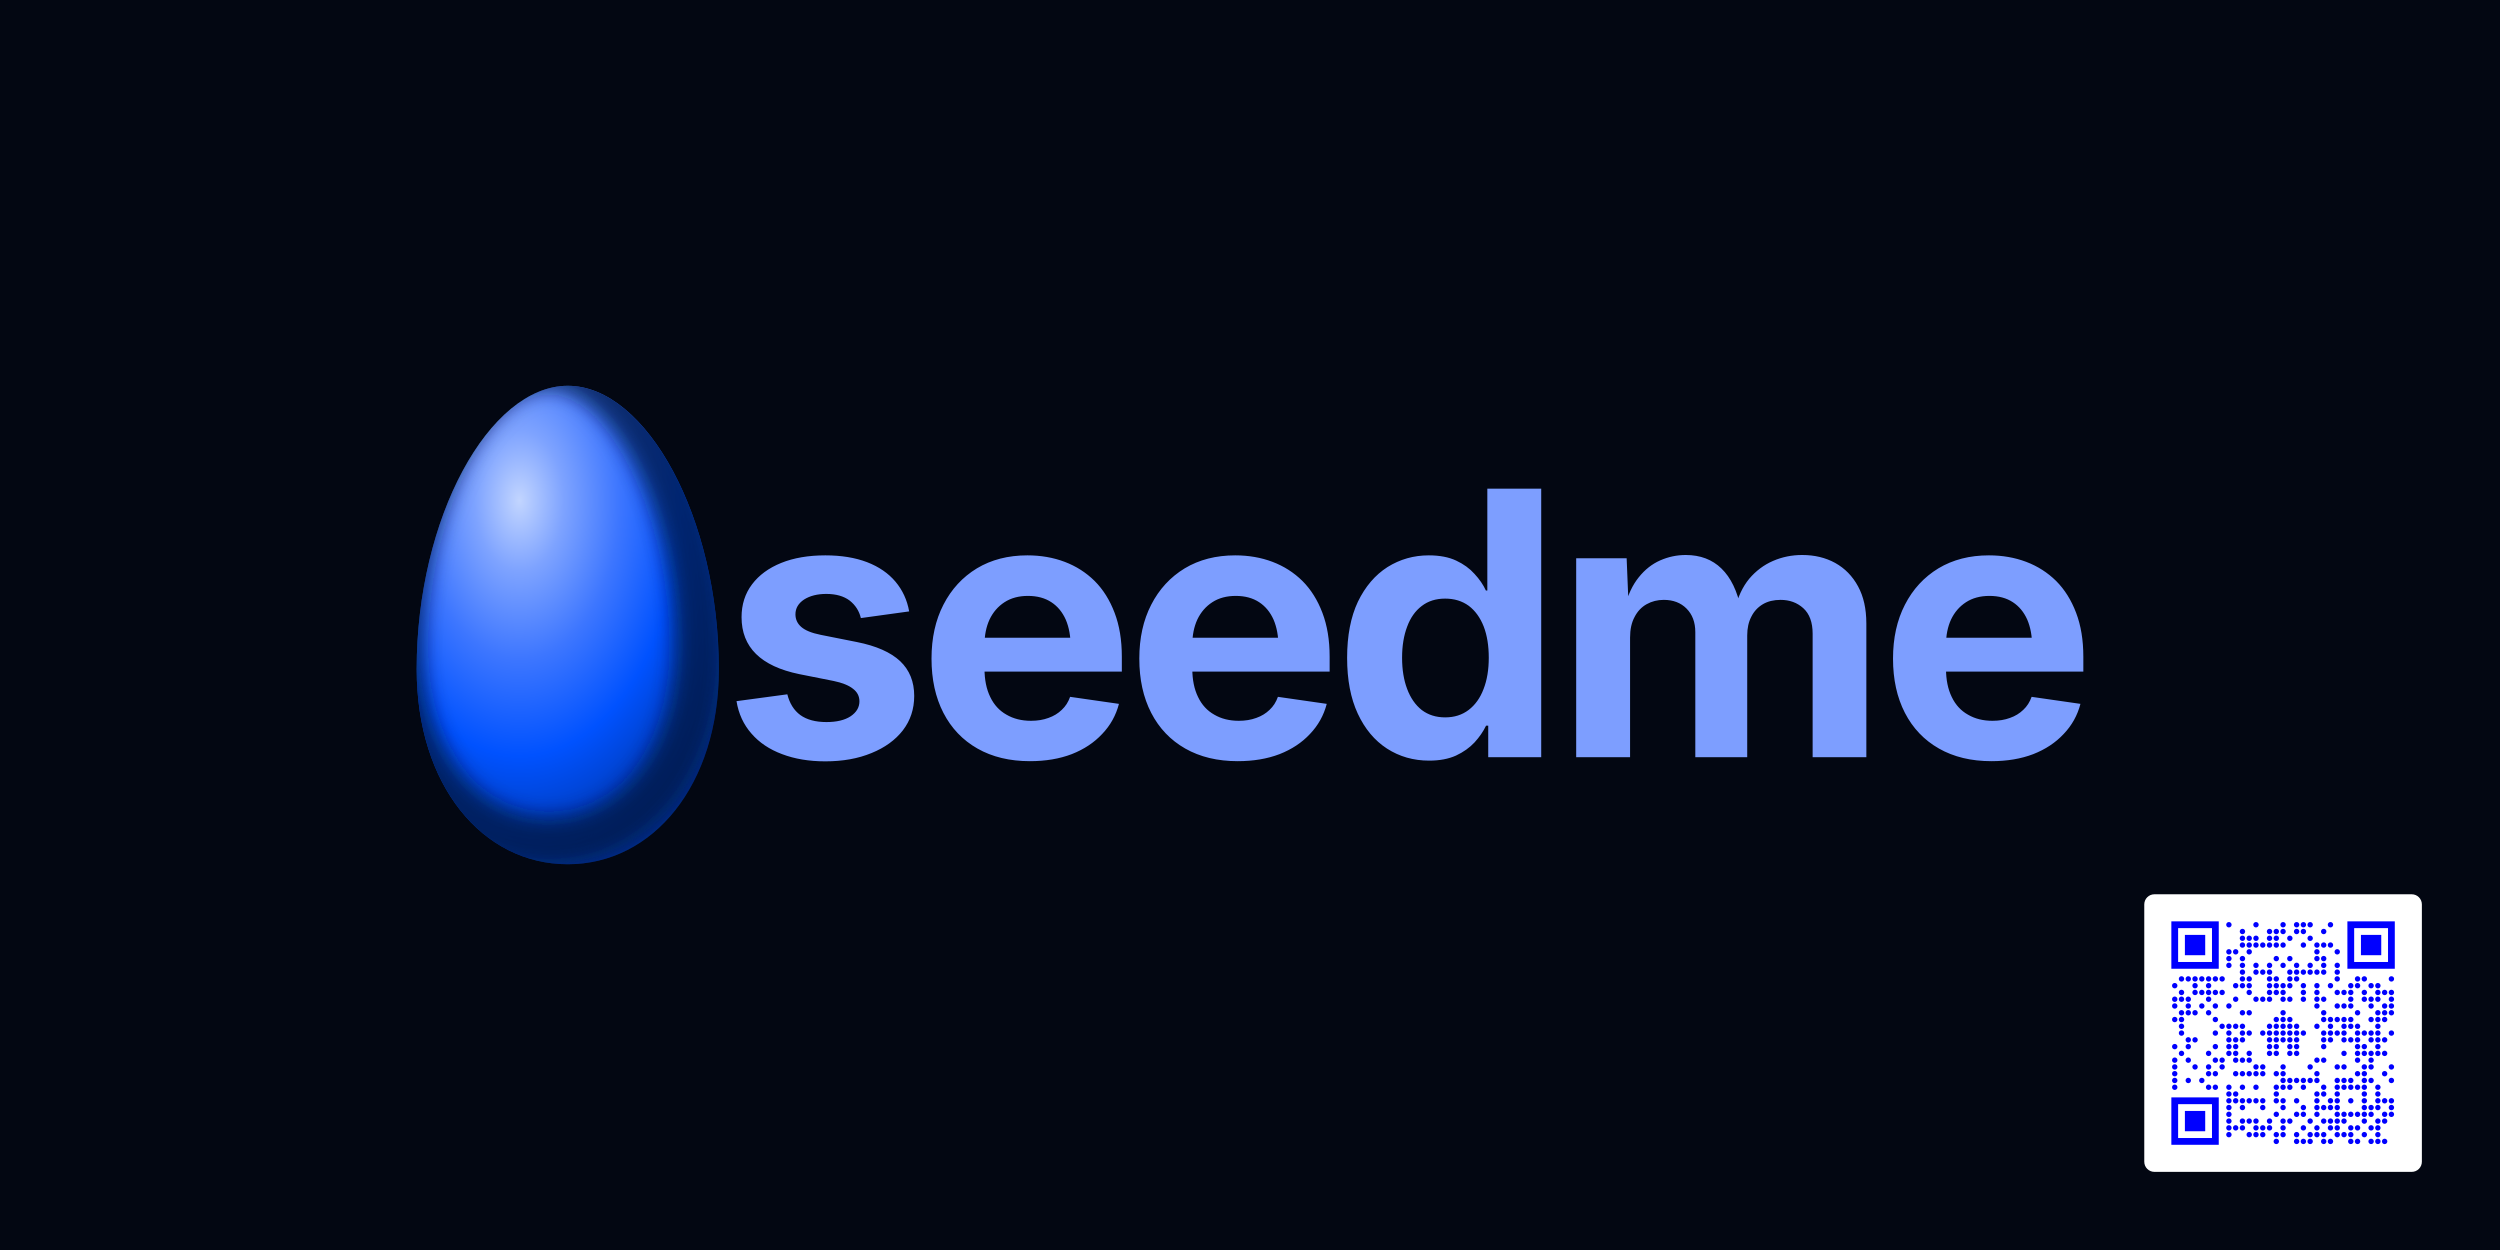
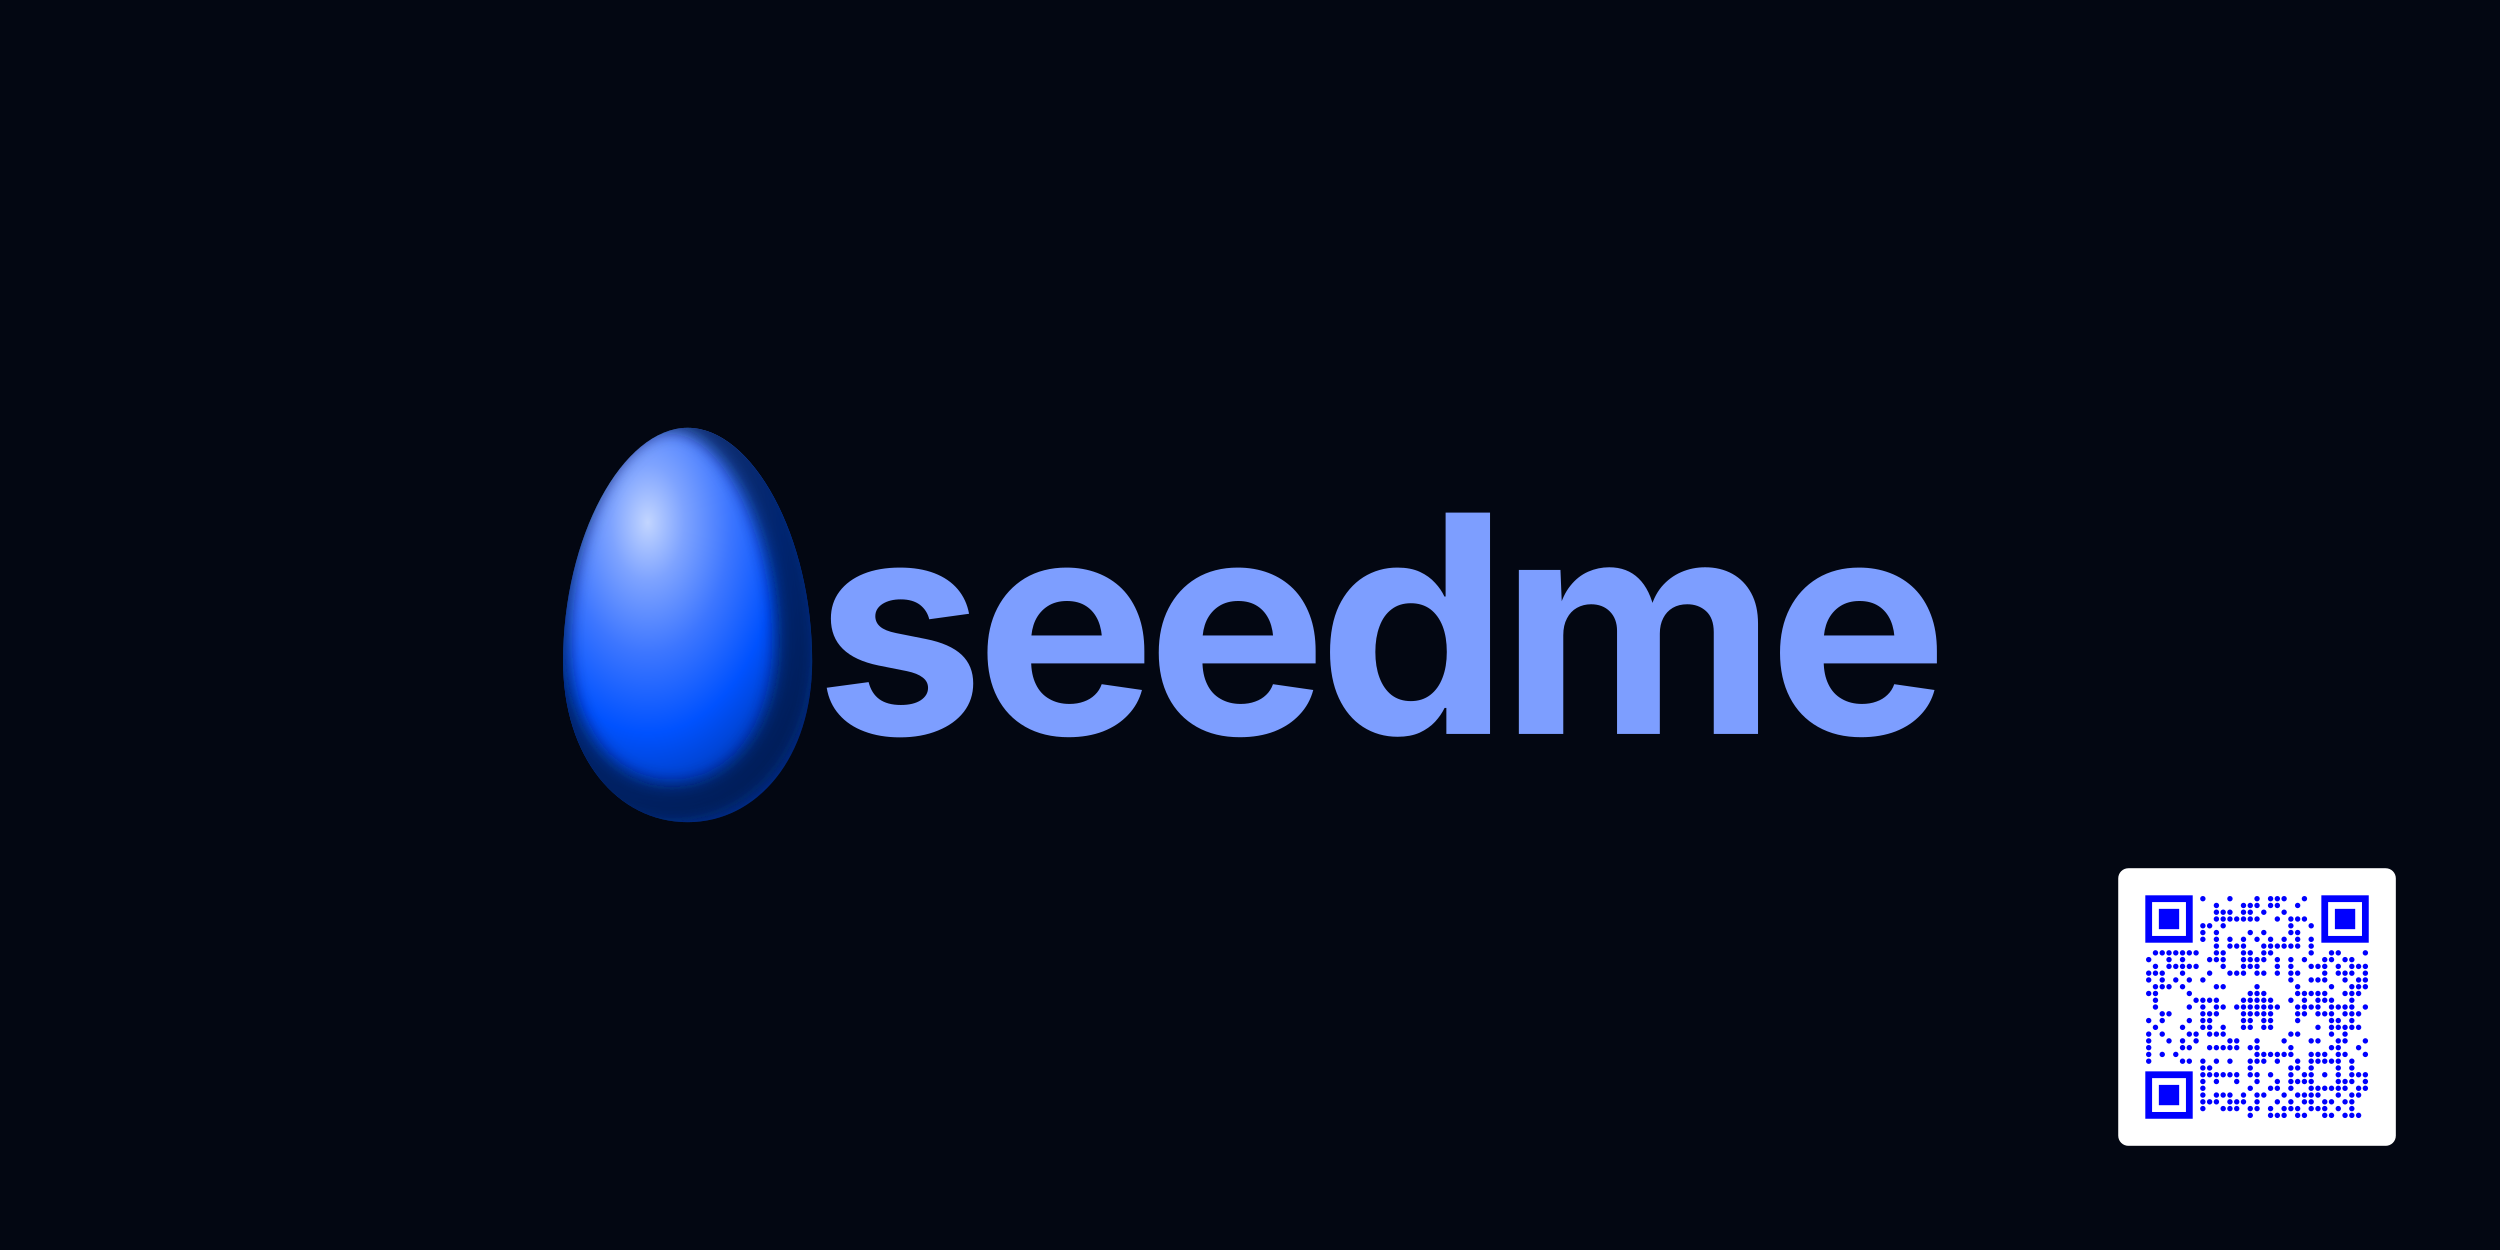
<svg xmlns="http://www.w3.org/2000/svg" viewBox="0 0 96 48" width="96in" height="48in">
-   <rect width="96" height="48" fill="#030712" />
-   <svg x="11.855" y="14.054" width="19.893" height="19.893" viewBox="0 0 100 100">
+   <rect x="0" y="0" width="96" height="48" fill="#030712" />
+   <svg x="18.206" y="15.801" width="16.397" height="16.397" viewBox="0 0 100 100">
    <defs>
      <radialGradient id="seed-shell" cx="0.34" cy="0.24" r="0.92">
        <stop offset="0" stop-color="#c2d5ff" />
        <stop offset="0.16" stop-color="#7ea3ff" />
        <stop offset="0.36" stop-color="#3d76ff" />
        <stop offset="0.58" stop-color="#0052ff" />
        <stop offset="0.82" stop-color="#0037ad" />
        <stop offset="1" stop-color="#001e6b" />
      </radialGradient>
      <filter id="seed-blur" x="-40%" y="-40%" width="180%" height="180%">
        <feGaussianBlur stdDeviation="3" />
      </filter>
      <clipPath id="seed-clip">
        <path d="M50 3 C75 3 98 45 98 93 C98 130 77 155 50 155 C23 155 2 130 2 93 C2 45 25 3 50 3 Z" transform="translate(50 50) scale(0.6076) translate(-50 -79)" />
      </clipPath>
    </defs>
    <path d="M50 3 C75 3 98 45 98 93 C98 130 77 155 50 155 C23 155 2 130 2 93 C2 45 25 3 50 3 Z" fill="url(#seed-shell)" transform="translate(50 50) scale(0.6076) translate(-50 -79)" />
    <g clip-path="url(#seed-clip)">
      <path d="M50 3 C75 3 98 45 98 93 C98 130 77 155 50 155 C23 155 2 130 2 93 C2 45 25 3 50 3 Z" transform="translate(50 50) scale(0.6076) translate(-50 -79) translate(-6 -7)" fill="none" stroke="#00123f" stroke-width="16" opacity="0.75" filter="url(#seed-blur)" />
    </g>
  </svg>
-   <svg x="28.282" y="18.765" width="51.718" height="10.471" viewBox="0 0 7473 1513">
+   <svg x="31.746" y="19.684" width="42.631" height="8.631" viewBox="0 0 7473 1513">
    <path d="m493 1513q-135 0-240-40q-105-39-170-114q-66-75-83-180l282-38q19 76 72 115q54 39 145 39q85 0 134-32q49-33 49-83q0-43-36-70q-35-28-107-43l-191-38q-160-33-240-112q-80-79-80-204q0-105 58-182q58-77 162-119q104-42 245-42q133 0 232 38q98 38 157 108q59 70 76 165l-268 37q-14-59-62-97q-49-37-130-37q-74 0-123 31q-48 32-48 82q0 42 32 70q33 29 108 44l201 40q161 32 240 106q78 74 78 193q0 109-63 191q-63 81-174 126q-111 46-256 46zm1135-1q-168 0-291-70q-123-70-189-198q-66-128-66-301q0-171 66-299q66-129 186-202q120-72 280-72q112 0 207 36q95 36 166 106q71 71 111 177q40 105 40 243v83h-937v-188h791l-138 49q0-86-27-149q-28-63-80-97q-53-35-130-35q-76 0-130 35q-54 35-83 96q-28 61-28 140v132q0 93 32 158q31 65 90 98q58 34 136 34q54 0 97-16q43-15 74-45q31-29 46-72l271 39q-25 96-93 167q-67 72-169 112q-102 39-232 39zm1153 0q-168 0-291-70q-123-70-189-198q-66-128-66-301q0-171 66-299q66-129 186-202q120-72 280-72q112 0 207 36q95 36 166 106q71 71 111 177q40 105 40 243v83h-937v-188h791l-138 49q0-86-27-149q-28-63-80-97q-53-35-130-35q-76 0-130 35q-54 35-83 96q-28 61-28 140v132q0 93 32 158q31 65 90 98q58 34 136 34q54 0 97-16q43-15 74-45q31-29 46-72l271 39q-25 96-93 167q-67 72-169 112q-102 39-232 39zm1062-3q-130 0-234-67q-103-67-162-194q-59-127-59-309q0-185 60-312q61-126 164-192q104-65 229-65q90 0 152 29q62 29 102 74q41 44 63 92h8v-565h299v1490h-294v-175h-12q-23 48-64 93q-41 44-103 73q-62 28-149 28zm89-240q76 0 130-41q55-42 83-116q29-74 29-174q0-100-28-173q-29-74-83-115q-55-40-131-40q-77 0-130 41q-54 41-81 115q-28 74-28 172q0 99 28 173q28 75 81 117q54 41 130 41zm727 221v-1104h280l11 269h-21q26-100 77-163q51-64 119-94q68-30 142-30q121 0 198 75q78 75 109 226h-34q24-102 79-169q56-66 132-99q76-33 162-33q103 0 183 44q81 45 127 130q46 84 46 206v742h-298v-685q0-95-52-142q-51-46-126-46q-57 0-98 24q-42 25-64 69q-23 44-23 104v676h-288v-694q0-82-49-131q-48-48-126-48q-52 0-95 24q-43 24-67 71q-25 46-25 114v664zm2304 22q-168 0-291-70q-123-70-189-198q-66-128-66-301q0-171 66-299q66-129 186-202q120-72 280-72q112 0 207 36q95 36 166 106q71 71 111 177q40 105 40 243v83h-937v-188h791l-138 49q0-86-27-149q-28-63-80-97q-53-35-130-35q-76 0-130 35q-54 35-83 96q-28 61-28 140v132q0 93 32 158q31 65 90 98q58 34 136 34q54 0 97-16q43-15 74-45q31-29 46-72l271 39q-25 96-93 167q-67 72-169 112q-102 39-232 39z" fill="#7d9eff" />
  </svg>
-   <svg x="82.34" y="34.34" width="10.66" height="10.66" viewBox="0 0 410 410">
+   <svg x="81.34" y="33.34" width="10.66" height="10.66" viewBox="0 0 410 410">
    <rect width="410" height="410" rx="15" fill="#FFFFFF" />
    <g fill="#0000FF">
      <rect x="40" y="40" width="70" height="70" />
      <rect x="50" y="50" width="50" height="50" fill="#FFFFFF" />
      <rect x="60" y="60" width="30" height="30" />
      <rect x="300" y="40" width="70" height="70" />
      <rect x="310" y="50" width="50" height="50" fill="#FFFFFF" />
      <rect x="320" y="60" width="30" height="30" />
      <rect x="40" y="300" width="70" height="70" />
      <rect x="50" y="310" width="50" height="50" fill="#FFFFFF" />
      <rect x="60" y="320" width="30" height="30" />
      <circle cx="125" cy="45" r="4" />
      <circle cx="165" cy="45" r="4" />
      <circle cx="205" cy="45" r="4" />
      <circle cx="225" cy="45" r="4" />
      <circle cx="235" cy="45" r="4" />
      <circle cx="245" cy="45" r="4" />
      <circle cx="275" cy="45" r="4" />
      <circle cx="145" cy="55" r="4" />
      <circle cx="185" cy="55" r="4" />
      <circle cx="195" cy="55" r="4" />
      <circle cx="205" cy="55" r="4" />
      <circle cx="225" cy="55" r="4" />
      <circle cx="235" cy="55" r="4" />
      <circle cx="265" cy="55" r="4" />
      <circle cx="145" cy="65" r="4" />
      <circle cx="155" cy="65" r="4" />
      <circle cx="165" cy="65" r="4" />
      <circle cx="185" cy="65" r="4" />
      <circle cx="195" cy="65" r="4" />
      <circle cx="215" cy="65" r="4" />
      <circle cx="245" cy="65" r="4" />
      <circle cx="145" cy="75" r="4" />
      <circle cx="155" cy="75" r="4" />
      <circle cx="165" cy="75" r="4" />
      <circle cx="175" cy="75" r="4" />
      <circle cx="185" cy="75" r="4" />
      <circle cx="195" cy="75" r="4" />
      <circle cx="205" cy="75" r="4" />
      <circle cx="235" cy="75" r="4" />
      <circle cx="255" cy="75" r="4" />
      <circle cx="265" cy="75" r="4" />
      <circle cx="275" cy="75" r="4" />
      <circle cx="125" cy="85" r="4" />
      <circle cx="135" cy="85" r="4" />
      <circle cx="155" cy="85" r="4" />
      <circle cx="255" cy="85" r="4" />
      <circle cx="285" cy="85" r="4" />
      <circle cx="125" cy="95" r="4" />
      <circle cx="145" cy="95" r="4" />
      <circle cx="195" cy="95" r="4" />
      <circle cx="215" cy="95" r="4" />
      <circle cx="255" cy="95" r="4" />
      <circle cx="265" cy="95" r="4" />
      <circle cx="125" cy="105" r="4" />
      <circle cx="145" cy="105" r="4" />
      <circle cx="165" cy="105" r="4" />
      <circle cx="185" cy="105" r="4" />
      <circle cx="205" cy="105" r="4" />
      <circle cx="225" cy="105" r="4" />
      <circle cx="245" cy="105" r="4" />
      <circle cx="265" cy="105" r="4" />
      <circle cx="285" cy="105" r="4" />
      <circle cx="145" cy="115" r="4" />
      <circle cx="165" cy="115" r="4" />
      <circle cx="175" cy="115" r="4" />
      <circle cx="185" cy="115" r="4" />
      <circle cx="215" cy="115" r="4" />
      <circle cx="225" cy="115" r="4" />
      <circle cx="235" cy="115" r="4" />
      <circle cx="245" cy="115" r="4" />
      <circle cx="255" cy="115" r="4" />
      <circle cx="265" cy="115" r="4" />
      <circle cx="285" cy="115" r="4" />
      <circle cx="55" cy="125" r="4" />
      <circle cx="65" cy="125" r="4" />
      <circle cx="75" cy="125" r="4" />
      <circle cx="85" cy="125" r="4" />
      <circle cx="95" cy="125" r="4" />
      <circle cx="105" cy="125" r="4" />
      <circle cx="115" cy="125" r="4" />
      <circle cx="145" cy="125" r="4" />
      <circle cx="155" cy="125" r="4" />
      <circle cx="185" cy="125" r="4" />
      <circle cx="195" cy="125" r="4" />
      <circle cx="215" cy="125" r="4" />
      <circle cx="225" cy="125" r="4" />
      <circle cx="285" cy="125" r="4" />
      <circle cx="315" cy="125" r="4" />
      <circle cx="325" cy="125" r="4" />
      <circle cx="365" cy="125" r="4" />
      <circle cx="45" cy="135" r="4" />
      <circle cx="75" cy="135" r="4" />
      <circle cx="95" cy="135" r="4" />
      <circle cx="135" cy="135" r="4" />
      <circle cx="145" cy="135" r="4" />
      <circle cx="155" cy="135" r="4" />
      <circle cx="185" cy="135" r="4" />
      <circle cx="195" cy="135" r="4" />
      <circle cx="205" cy="135" r="4" />
      <circle cx="215" cy="135" r="4" />
      <circle cx="235" cy="135" r="4" />
      <circle cx="255" cy="135" r="4" />
      <circle cx="275" cy="135" r="4" />
      <circle cx="305" cy="135" r="4" />
      <circle cx="315" cy="135" r="4" />
      <circle cx="335" cy="135" r="4" />
      <circle cx="345" cy="135" r="4" />
      <circle cx="55" cy="145" r="4" />
      <circle cx="75" cy="145" r="4" />
      <circle cx="85" cy="145" r="4" />
      <circle cx="95" cy="145" r="4" />
      <circle cx="105" cy="145" r="4" />
      <circle cx="115" cy="145" r="4" />
      <circle cx="155" cy="145" r="4" />
      <circle cx="185" cy="145" r="4" />
      <circle cx="195" cy="145" r="4" />
      <circle cx="205" cy="145" r="4" />
      <circle cx="235" cy="145" r="4" />
      <circle cx="255" cy="145" r="4" />
      <circle cx="285" cy="145" r="4" />
      <circle cx="295" cy="145" r="4" />
      <circle cx="305" cy="145" r="4" />
      <circle cx="325" cy="145" r="4" />
      <circle cx="345" cy="145" r="4" />
      <circle cx="355" cy="145" r="4" />
      <circle cx="365" cy="145" r="4" />
      <circle cx="45" cy="155" r="4" />
      <circle cx="55" cy="155" r="4" />
      <circle cx="65" cy="155" r="4" />
      <circle cx="95" cy="155" r="4" />
      <circle cx="135" cy="155" r="4" />
      <circle cx="165" cy="155" r="4" />
      <circle cx="175" cy="155" r="4" />
      <circle cx="185" cy="155" r="4" />
      <circle cx="205" cy="155" r="4" />
      <circle cx="215" cy="155" r="4" />
      <circle cx="235" cy="155" r="4" />
      <circle cx="255" cy="155" r="4" />
      <circle cx="265" cy="155" r="4" />
      <circle cx="305" cy="155" r="4" />
      <circle cx="325" cy="155" r="4" />
      <circle cx="335" cy="155" r="4" />
      <circle cx="345" cy="155" r="4" />
      <circle cx="365" cy="155" r="4" />
      <circle cx="45" cy="165" r="4" />
      <circle cx="65" cy="165" r="4" />
      <circle cx="85" cy="165" r="4" />
      <circle cx="105" cy="165" r="4" />
      <circle cx="125" cy="165" r="4" />
      <circle cx="255" cy="165" r="4" />
      <circle cx="285" cy="165" r="4" />
      <circle cx="295" cy="165" r="4" />
      <circle cx="305" cy="165" r="4" />
      <circle cx="335" cy="165" r="4" />
      <circle cx="355" cy="165" r="4" />
      <circle cx="365" cy="165" r="4" />
      <circle cx="55" cy="175" r="4" />
      <circle cx="65" cy="175" r="4" />
      <circle cx="75" cy="175" r="4" />
      <circle cx="95" cy="175" r="4" />
      <circle cx="145" cy="175" r="4" />
      <circle cx="155" cy="175" r="4" />
      <circle cx="205" cy="175" r="4" />
      <circle cx="265" cy="175" r="4" />
      <circle cx="315" cy="175" r="4" />
      <circle cx="345" cy="175" r="4" />
      <circle cx="355" cy="175" r="4" />
      <circle cx="365" cy="175" r="4" />
      <circle cx="45" cy="185" r="4" />
      <circle cx="55" cy="185" r="4" />
      <circle cx="105" cy="185" r="4" />
      <circle cx="195" cy="185" r="4" />
      <circle cx="205" cy="185" r="4" />
      <circle cx="215" cy="185" r="4" />
      <circle cx="265" cy="185" r="4" />
      <circle cx="275" cy="185" r="4" />
      <circle cx="285" cy="185" r="4" />
      <circle cx="295" cy="185" r="4" />
      <circle cx="305" cy="185" r="4" />
      <circle cx="335" cy="185" r="4" />
      <circle cx="345" cy="185" r="4" />
      <circle cx="355" cy="185" r="4" />
      <circle cx="55" cy="195" r="4" />
      <circle cx="115" cy="195" r="4" />
      <circle cx="125" cy="195" r="4" />
      <circle cx="135" cy="195" r="4" />
      <circle cx="145" cy="195" r="4" />
      <circle cx="185" cy="195" r="4" />
      <circle cx="195" cy="195" r="4" />
      <circle cx="205" cy="195" r="4" />
      <circle cx="215" cy="195" r="4" />
      <circle cx="225" cy="195" r="4" />
      <circle cx="255" cy="195" r="4" />
      <circle cx="275" cy="195" r="4" />
      <circle cx="295" cy="195" r="4" />
      <circle cx="305" cy="195" r="4" />
      <circle cx="315" cy="195" r="4" />
      <circle cx="345" cy="195" r="4" />
      <circle cx="55" cy="205" r="4" />
      <circle cx="105" cy="205" r="4" />
      <circle cx="125" cy="205" r="4" />
      <circle cx="145" cy="205" r="4" />
      <circle cx="155" cy="205" r="4" />
      <circle cx="175" cy="205" r="4" />
      <circle cx="185" cy="205" r="4" />
      <circle cx="195" cy="205" r="4" />
      <circle cx="205" cy="205" r="4" />
      <circle cx="215" cy="205" r="4" />
      <circle cx="225" cy="205" r="4" />
      <circle cx="235" cy="205" r="4" />
      <circle cx="265" cy="205" r="4" />
      <circle cx="275" cy="205" r="4" />
      <circle cx="285" cy="205" r="4" />
      <circle cx="295" cy="205" r="4" />
      <circle cx="315" cy="205" r="4" />
      <circle cx="325" cy="205" r="4" />
      <circle cx="335" cy="205" r="4" />
      <circle cx="345" cy="205" r="4" />
      <circle cx="365" cy="205" r="4" />
      <circle cx="65" cy="215" r="4" />
      <circle cx="75" cy="215" r="4" />
      <circle cx="125" cy="215" r="4" />
      <circle cx="135" cy="215" r="4" />
      <circle cx="145" cy="215" r="4" />
      <circle cx="185" cy="215" r="4" />
      <circle cx="195" cy="215" r="4" />
      <circle cx="205" cy="215" r="4" />
      <circle cx="215" cy="215" r="4" />
      <circle cx="225" cy="215" r="4" />
      <circle cx="265" cy="215" r="4" />
      <circle cx="275" cy="215" r="4" />
      <circle cx="295" cy="215" r="4" />
      <circle cx="305" cy="215" r="4" />
      <circle cx="315" cy="215" r="4" />
      <circle cx="335" cy="215" r="4" />
      <circle cx="345" cy="215" r="4" />
      <circle cx="355" cy="215" r="4" />
      <circle cx="45" cy="225" r="4" />
      <circle cx="65" cy="225" r="4" />
      <circle cx="105" cy="225" r="4" />
      <circle cx="125" cy="225" r="4" />
      <circle cx="135" cy="225" r="4" />
      <circle cx="185" cy="225" r="4" />
      <circle cx="195" cy="225" r="4" />
      <circle cx="215" cy="225" r="4" />
      <circle cx="225" cy="225" r="4" />
      <circle cx="265" cy="225" r="4" />
      <circle cx="315" cy="225" r="4" />
      <circle cx="325" cy="225" r="4" />
      <circle cx="345" cy="225" r="4" />
      <circle cx="55" cy="235" r="4" />
      <circle cx="95" cy="235" r="4" />
      <circle cx="125" cy="235" r="4" />
      <circle cx="135" cy="235" r="4" />
      <circle cx="155" cy="235" r="4" />
      <circle cx="185" cy="235" r="4" />
      <circle cx="195" cy="235" r="4" />
      <circle cx="215" cy="235" r="4" />
      <circle cx="225" cy="235" r="4" />
      <circle cx="295" cy="235" r="4" />
      <circle cx="315" cy="235" r="4" />
      <circle cx="325" cy="235" r="4" />
      <circle cx="335" cy="235" r="4" />
      <circle cx="345" cy="235" r="4" />
      <circle cx="355" cy="235" r="4" />
      <circle cx="45" cy="245" r="4" />
      <circle cx="65" cy="245" r="4" />
      <circle cx="105" cy="245" r="4" />
      <circle cx="115" cy="245" r="4" />
      <circle cx="135" cy="245" r="4" />
      <circle cx="145" cy="245" r="4" />
      <circle cx="155" cy="245" r="4" />
      <circle cx="255" cy="245" r="4" />
      <circle cx="265" cy="245" r="4" />
      <circle cx="315" cy="245" r="4" />
      <circle cx="335" cy="245" r="4" />
      <circle cx="45" cy="255" r="4" />
      <circle cx="75" cy="255" r="4" />
      <circle cx="95" cy="255" r="4" />
      <circle cx="115" cy="255" r="4" />
      <circle cx="165" cy="255" r="4" />
      <circle cx="175" cy="255" r="4" />
      <circle cx="205" cy="255" r="4" />
      <circle cx="245" cy="255" r="4" />
      <circle cx="285" cy="255" r="4" />
      <circle cx="295" cy="255" r="4" />
      <circle cx="325" cy="255" r="4" />
      <circle cx="335" cy="255" r="4" />
      <circle cx="365" cy="255" r="4" />
      <circle cx="45" cy="265" r="4" />
      <circle cx="95" cy="265" r="4" />
      <circle cx="105" cy="265" r="4" />
      <circle cx="135" cy="265" r="4" />
      <circle cx="145" cy="265" r="4" />
      <circle cx="155" cy="265" r="4" />
      <circle cx="165" cy="265" r="4" />
      <circle cx="175" cy="265" r="4" />
      <circle cx="195" cy="265" r="4" />
      <circle cx="205" cy="265" r="4" />
      <circle cx="255" cy="265" r="4" />
      <circle cx="315" cy="265" r="4" />
      <circle cx="325" cy="265" r="4" />
      <circle cx="355" cy="265" r="4" />
      <circle cx="45" cy="275" r="4" />
      <circle cx="65" cy="275" r="4" />
      <circle cx="85" cy="275" r="4" />
      <circle cx="205" cy="275" r="4" />
      <circle cx="215" cy="275" r="4" />
      <circle cx="225" cy="275" r="4" />
      <circle cx="235" cy="275" r="4" />
      <circle cx="245" cy="275" r="4" />
      <circle cx="255" cy="275" r="4" />
      <circle cx="285" cy="275" r="4" />
      <circle cx="295" cy="275" r="4" />
      <circle cx="305" cy="275" r="4" />
      <circle cx="325" cy="275" r="4" />
      <circle cx="335" cy="275" r="4" />
      <circle cx="365" cy="275" r="4" />
      <circle cx="45" cy="285" r="4" />
      <circle cx="95" cy="285" r="4" />
      <circle cx="105" cy="285" r="4" />
      <circle cx="125" cy="285" r="4" />
      <circle cx="145" cy="285" r="4" />
      <circle cx="165" cy="285" r="4" />
      <circle cx="195" cy="285" r="4" />
      <circle cx="205" cy="285" r="4" />
      <circle cx="215" cy="285" r="4" />
      <circle cx="235" cy="285" r="4" />
      <circle cx="265" cy="285" r="4" />
      <circle cx="285" cy="285" r="4" />
      <circle cx="295" cy="285" r="4" />
      <circle cx="305" cy="285" r="4" />
      <circle cx="315" cy="285" r="4" />
      <circle cx="325" cy="285" r="4" />
      <circle cx="345" cy="285" r="4" />
      <circle cx="125" cy="295" r="4" />
      <circle cx="135" cy="295" r="4" />
      <circle cx="195" cy="295" r="4" />
      <circle cx="255" cy="295" r="4" />
      <circle cx="265" cy="295" r="4" />
      <circle cx="285" cy="295" r="4" />
      <circle cx="325" cy="295" r="4" />
      <circle cx="345" cy="295" r="4" />
      <circle cx="125" cy="305" r="4" />
      <circle cx="135" cy="305" r="4" />
      <circle cx="145" cy="305" r="4" />
      <circle cx="155" cy="305" r="4" />
      <circle cx="165" cy="305" r="4" />
      <circle cx="175" cy="305" r="4" />
      <circle cx="195" cy="305" r="4" />
      <circle cx="205" cy="305" r="4" />
      <circle cx="225" cy="305" r="4" />
      <circle cx="255" cy="305" r="4" />
      <circle cx="275" cy="305" r="4" />
      <circle cx="285" cy="305" r="4" />
      <circle cx="305" cy="305" r="4" />
      <circle cx="325" cy="305" r="4" />
      <circle cx="345" cy="305" r="4" />
      <circle cx="355" cy="305" r="4" />
      <circle cx="365" cy="305" r="4" />
      <circle cx="125" cy="315" r="4" />
      <circle cx="145" cy="315" r="4" />
      <circle cx="175" cy="315" r="4" />
      <circle cx="205" cy="315" r="4" />
      <circle cx="235" cy="315" r="4" />
      <circle cx="255" cy="315" r="4" />
      <circle cx="265" cy="315" r="4" />
      <circle cx="275" cy="315" r="4" />
      <circle cx="285" cy="315" r="4" />
      <circle cx="325" cy="315" r="4" />
      <circle cx="335" cy="315" r="4" />
      <circle cx="345" cy="315" r="4" />
      <circle cx="365" cy="315" r="4" />
      <circle cx="125" cy="325" r="4" />
      <circle cx="195" cy="325" r="4" />
      <circle cx="225" cy="325" r="4" />
      <circle cx="235" cy="325" r="4" />
      <circle cx="255" cy="325" r="4" />
      <circle cx="285" cy="325" r="4" />
      <circle cx="295" cy="325" r="4" />
      <circle cx="305" cy="325" r="4" />
      <circle cx="315" cy="325" r="4" />
      <circle cx="325" cy="325" r="4" />
      <circle cx="335" cy="325" r="4" />
      <circle cx="355" cy="325" r="4" />
      <circle cx="365" cy="325" r="4" />
      <circle cx="125" cy="335" r="4" />
      <circle cx="145" cy="335" r="4" />
      <circle cx="155" cy="335" r="4" />
      <circle cx="165" cy="335" r="4" />
      <circle cx="185" cy="335" r="4" />
      <circle cx="205" cy="335" r="4" />
      <circle cx="215" cy="335" r="4" />
      <circle cx="245" cy="335" r="4" />
      <circle cx="265" cy="335" r="4" />
      <circle cx="275" cy="335" r="4" />
      <circle cx="285" cy="335" r="4" />
      <circle cx="295" cy="335" r="4" />
      <circle cx="325" cy="335" r="4" />
      <circle cx="345" cy="335" r="4" />
      <circle cx="355" cy="335" r="4" />
      <circle cx="125" cy="345" r="4" />
      <circle cx="135" cy="345" r="4" />
      <circle cx="145" cy="345" r="4" />
      <circle cx="165" cy="345" r="4" />
      <circle cx="175" cy="345" r="4" />
      <circle cx="185" cy="345" r="4" />
      <circle cx="205" cy="345" r="4" />
      <circle cx="235" cy="345" r="4" />
      <circle cx="255" cy="345" r="4" />
      <circle cx="275" cy="345" r="4" />
      <circle cx="285" cy="345" r="4" />
      <circle cx="305" cy="345" r="4" />
      <circle cx="315" cy="345" r="4" />
      <circle cx="335" cy="345" r="4" />
      <circle cx="345" cy="345" r="4" />
      <circle cx="125" cy="355" r="4" />
      <circle cx="155" cy="355" r="4" />
      <circle cx="165" cy="355" r="4" />
      <circle cx="175" cy="355" r="4" />
      <circle cx="195" cy="355" r="4" />
      <circle cx="205" cy="355" r="4" />
      <circle cx="225" cy="355" r="4" />
      <circle cx="245" cy="355" r="4" />
      <circle cx="255" cy="355" r="4" />
      <circle cx="265" cy="355" r="4" />
      <circle cx="285" cy="355" r="4" />
      <circle cx="295" cy="355" r="4" />
      <circle cx="305" cy="355" r="4" />
      <circle cx="325" cy="355" r="4" />
      <circle cx="345" cy="355" r="4" />
      <circle cx="195" cy="365" r="4" />
      <circle cx="225" cy="365" r="4" />
      <circle cx="235" cy="365" r="4" />
      <circle cx="245" cy="365" r="4" />
      <circle cx="265" cy="365" r="4" />
      <circle cx="275" cy="365" r="4" />
      <circle cx="305" cy="365" r="4" />
      <circle cx="315" cy="365" r="4" />
      <circle cx="335" cy="365" r="4" />
      <circle cx="345" cy="365" r="4" />
      <circle cx="355" cy="365" r="4" />
    </g>
  </svg>
</svg>
